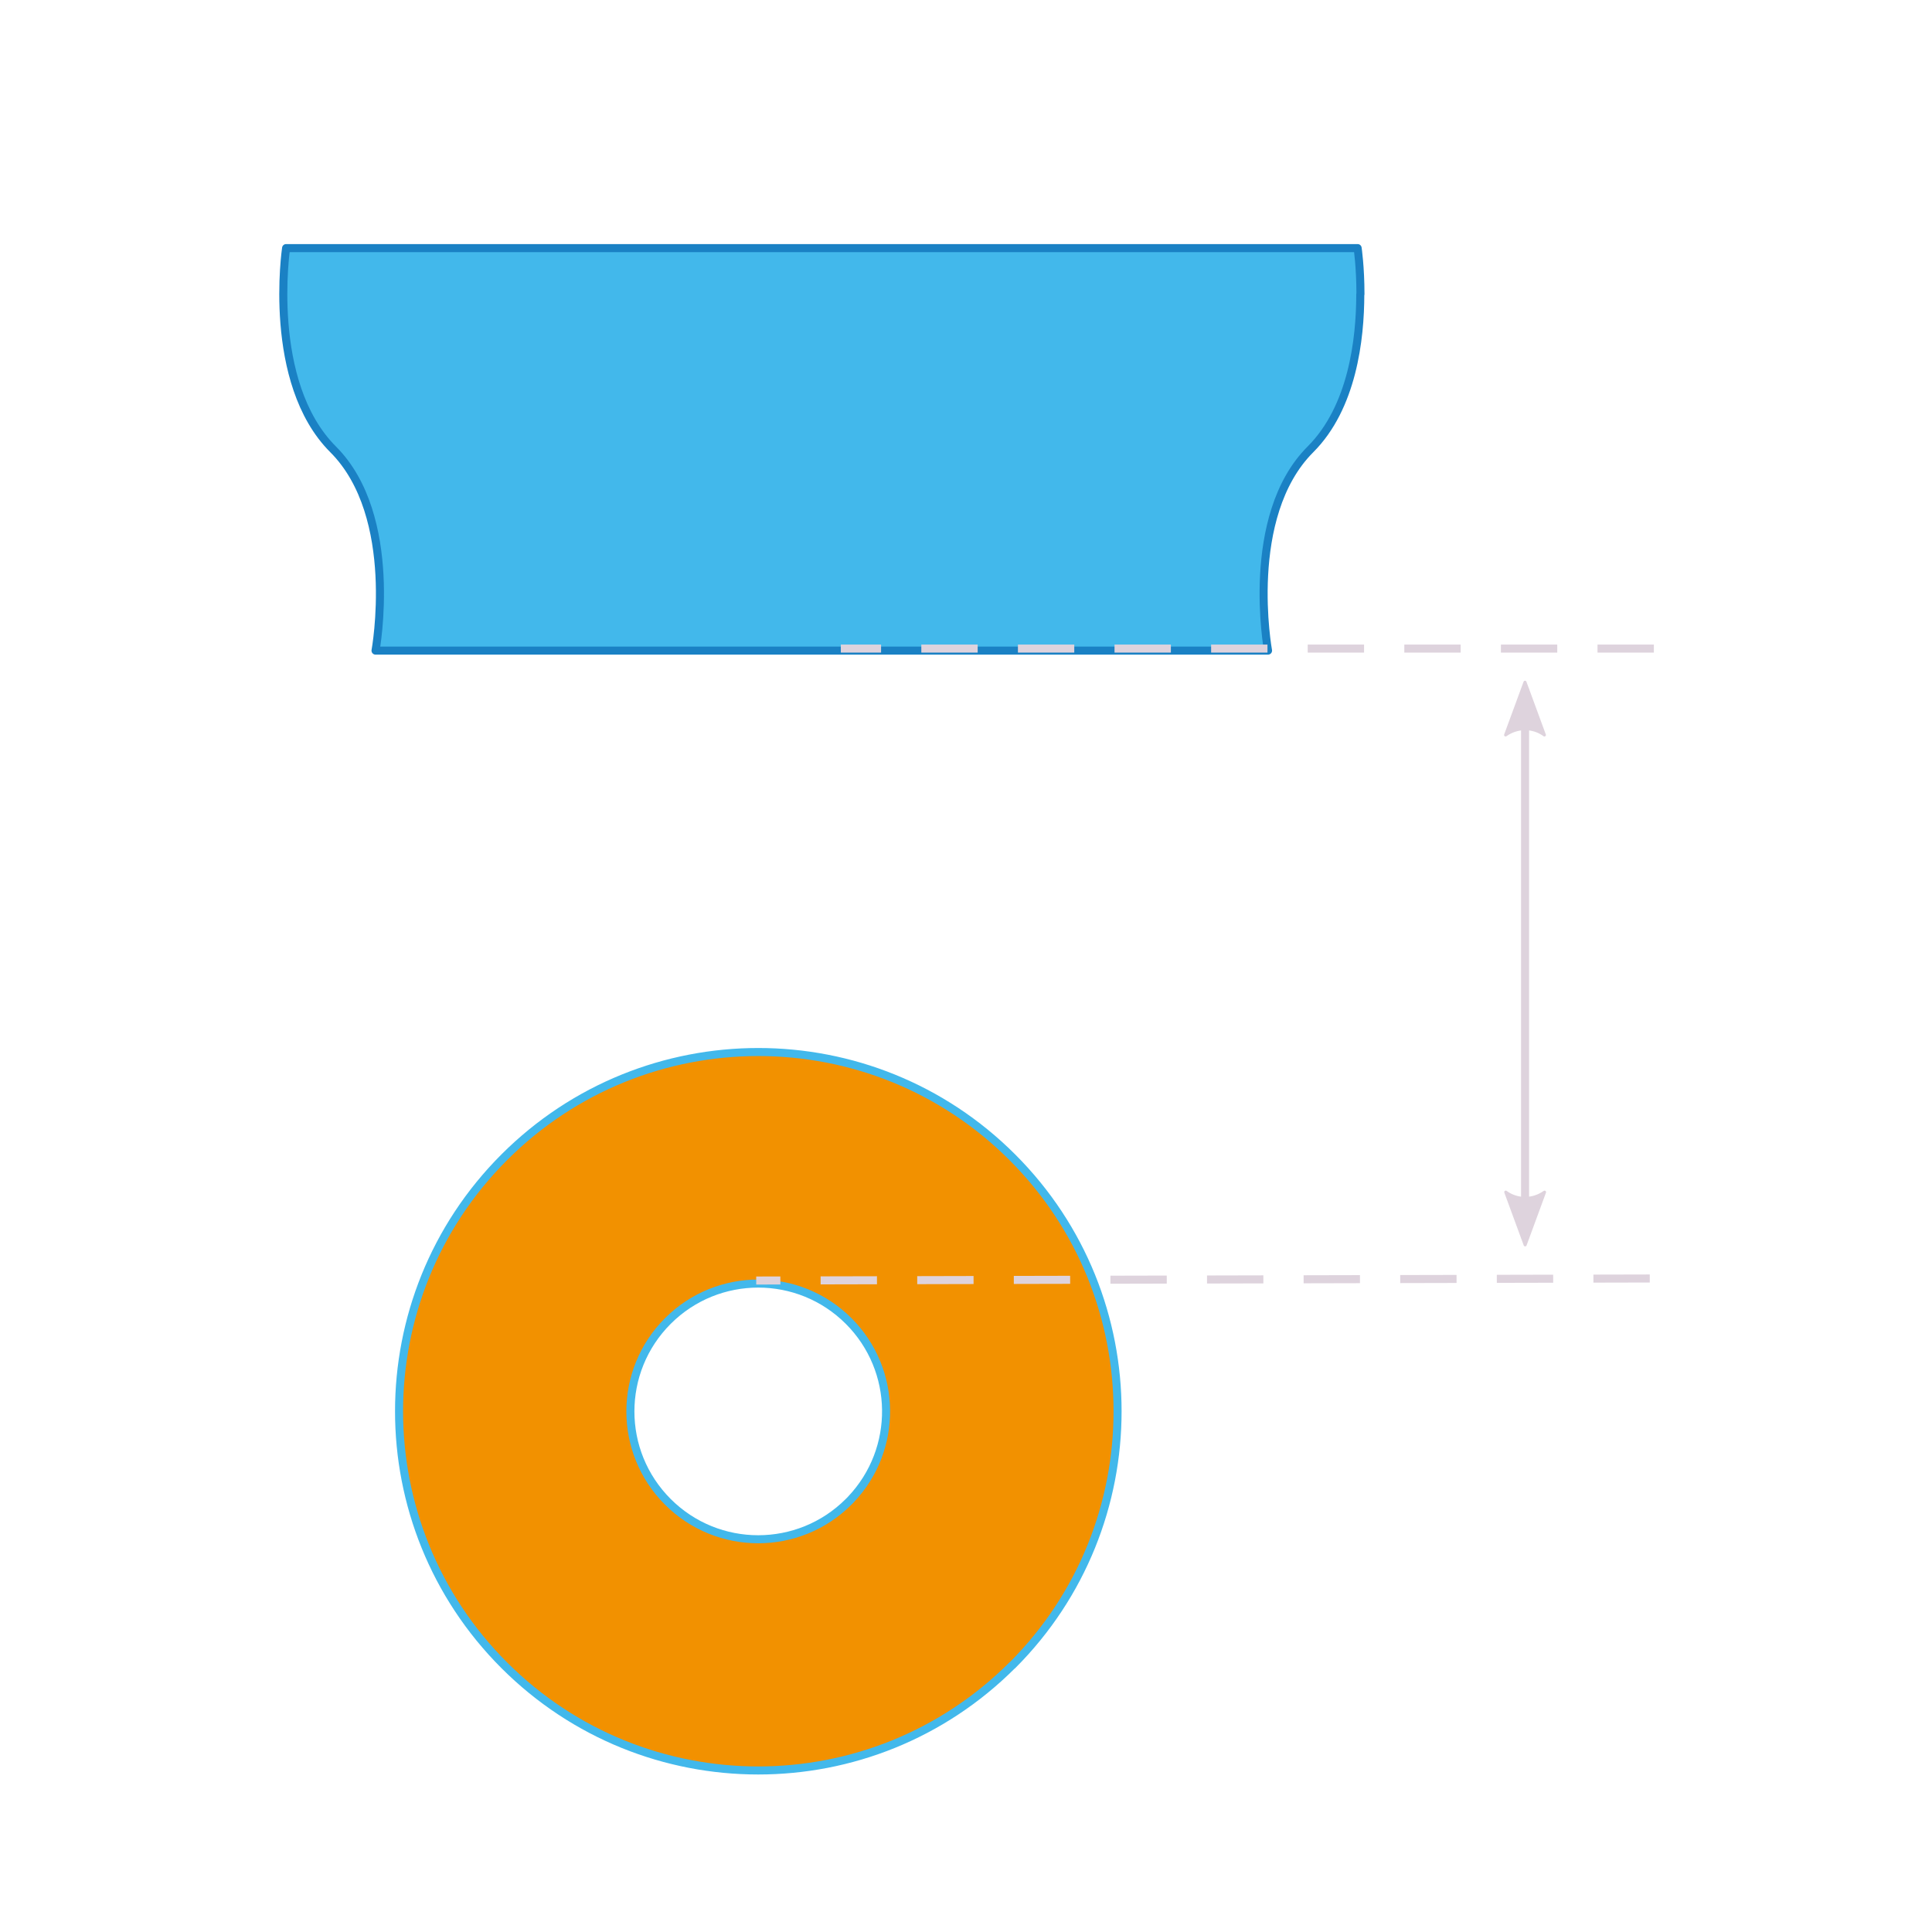
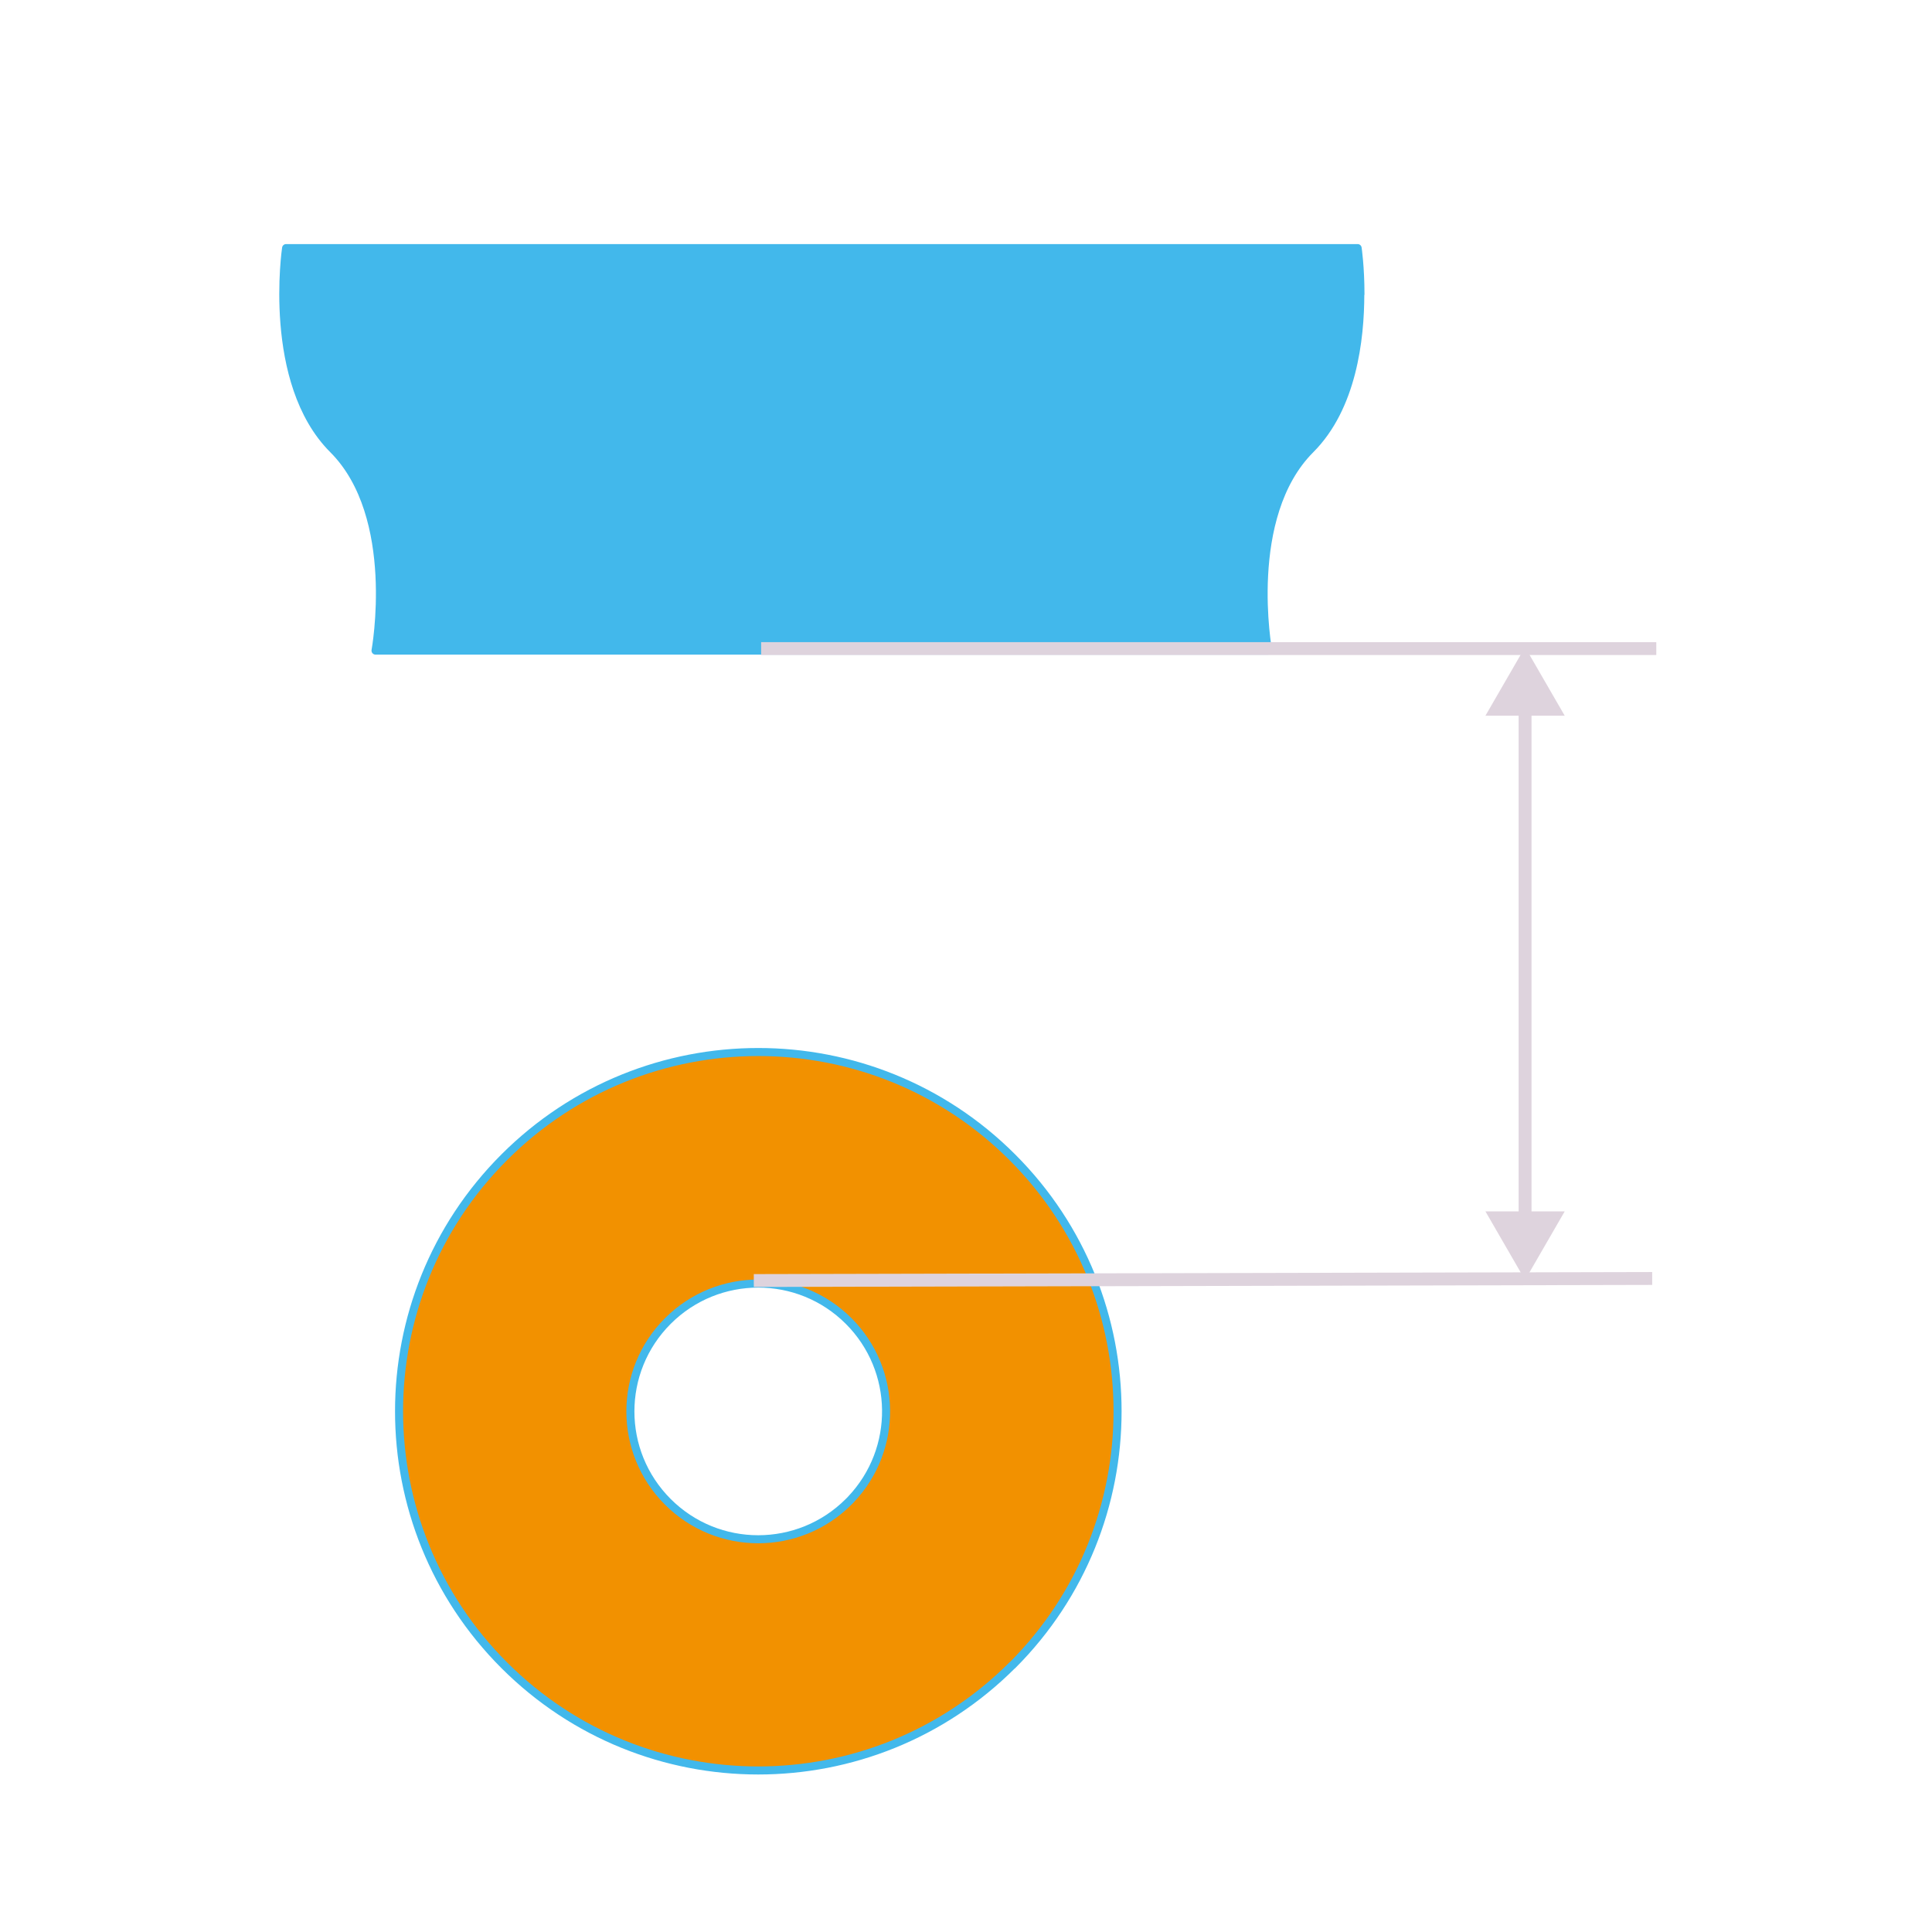
<svg xmlns="http://www.w3.org/2000/svg" id="Слой_1" data-name="Слой 1" width="240" height="240" viewBox="0 0 24 24" version="1.1">
  <defs id="defs159429">
+     <marker style="overflow:visible" id="marker1" refX="0" refY="0" orient="auto-start-reverse" markerWidth="1" markerHeight="1" viewBox="0 0 1 1" preserveAspectRatio="xMidYMid">
+       <path transform="scale(0.5)" style="fill:context-stroke;fill-rule:evenodd;stroke:context-stroke;stroke-width:1pt" d="M 5.77,0 -2.88,5 V -5 Z" id="path1" />
+     </marker>
+     <marker style="overflow:visible" id="Triangle" refX="0" refY="0" orient="auto-start-reverse" markerWidth="1" markerHeight="1" viewBox="0 0 1 1" preserveAspectRatio="xMidYMid">
+       <path transform="scale(0.5)" style="fill:context-stroke;fill-rule:evenodd;stroke:context-stroke;stroke-width:1pt" d="M 5.77,0 -2.88,5 V -5 Z" id="path135" />
+     </marker>
    <marker style="overflow:visible" id="marker2044" refX="0" refY="0" orient="auto">
      <path transform="scale(-0.6)" d="M 8.719,4.034 -2.207,0.016 8.719,-4.002 c -1.745,2.372 -1.735,5.617 -6e-7,8.035 z" style="fill:#ded3dd;fill-opacity:1;fill-rule:evenodd;stroke:#ded3dd;stroke-width:0.625;stroke-linejoin:round;stroke-opacity:1" id="path2042" />
    </marker>
    <marker style="overflow:visible" id="marker2034" refX="0" refY="0" orient="auto">
      <path transform="scale(0.6)" d="M 8.719,4.034 -2.207,0.016 8.719,-4.002 c -1.745,2.372 -1.735,5.617 -6e-7,8.035 z" style="fill:#ded3dd;fill-opacity:1;fill-rule:evenodd;stroke:#ded3dd;stroke-width:0.625;stroke-linejoin:round;stroke-opacity:1" id="path2032" />
    </marker>
    <style id="style159427">.cls-1{fill:#ded3dd;}</style>
    <marker style="overflow:visible" id="marker2034-9" refX="0" refY="0" orient="auto">
      <path transform="scale(0.6)" d="M 8.719,4.034 -2.207,0.016 8.719,-4.002 c -1.745,2.372 -1.735,5.617 -6e-7,8.035 z" style="fill:#ded3dd;fill-opacity:1;fill-rule:evenodd;stroke:#ded3dd;stroke-width:0.625;stroke-linejoin:round;stroke-opacity:1" id="path2032-1" />
    </marker>
    <marker style="overflow:visible" id="marker2044-2" refX="0" refY="0" orient="auto">
      <path transform="scale(-0.6)" d="M 8.719,4.034 -2.207,0.016 8.719,-4.002 c -1.745,2.372 -1.735,5.617 -6e-7,8.035 z" style="fill:#ded3dd;fill-opacity:1;fill-rule:evenodd;stroke:#ded3dd;stroke-width:0.625;stroke-linejoin:round;stroke-opacity:1" id="path2042-7" />
    </marker>
  </defs>
  <text xml:space="preserve" style="font-style:normal;font-weight:normal;font-size:40px;line-height:1.25;font-family:sans-serif;letter-spacing:0px;word-spacing:0px;fill:#ded3dd;fill-opacity:1;stroke:none" x="1" y="13" id="text1327">
    <tspan id="tspan1325" x="1" y="13" />
  </text>
-   <path style="fill:none;fill-opacity:1;stroke:#ded3dd;stroke-width:0.1;stroke-linecap:square;stroke-linejoin:round;stroke-miterlimit:4;stroke-dasharray:none;stroke-dashoffset:0;marker-start:url(#marker2034);marker-end:url(#marker2044);paint-order:fill markers stroke" d="M 18.945,8.607 V 15.332" id="path2025" />
+   <path style="fill:none;fill-opacity:1;stroke:#ded3dd;stroke-width:0.16;stroke-linecap:square;stroke-linejoin:round;stroke-miterlimit:4;stroke-dasharray:none;stroke-dashoffset:0;marker-start:url(#Triangle);marker-end:url(#marker1);paint-order:fill markers stroke" d="M 18.945,8.607 V 15.332" id="path2025" />
  <path id="circle1364-5-3-5" style="fill:#f29100;fill-opacity:1;stroke:#42b8eb;stroke-width:0.1;stroke-linecap:square;stroke-linejoin:round;stroke-miterlimit:4;stroke-dasharray:none;stroke-dashoffset:0;stroke-opacity:1;paint-order:fill markers stroke" d="m 12.575,20.688 a 4.462,4.463 45 0 0 5.49e-4,-6.312 4.462,4.463 45 0 0 -6.312,5.5e-4 4.462,4.463 45 0 0 5.49e-4,6.31 4.462,4.463 45 0 0 6.31,5.5e-4 z M 10.571,18.627 a 1.588,1.588 45 0 1 -0.029,0.029 1.588,1.588 45 0 1 -2.246,1.93e-4 1.588,1.588 45 0 1 1.96e-4,-2.246 1.588,1.588 45 0 1 2.246,-1.96e-4 1.588,1.588 45 0 1 0.028,2.217 z" />
-   <path d="m 16.898,3.654 c -1.91e-4,0.562 -0.098,1.407 -0.619,1.928 -0.833,0.833 -0.527,2.5 -0.527,2.5 h -0.234 -0.043 -4.576 -1.381 -4.576 -0.043 -0.234 c 0,0 0.306,-1.667 -0.527,-2.5 -0.833,-0.833 -0.584,-2.5 -0.584,-2.5 h 1.346 0.043 4.576 1.381 4.576 0.043 1.346 c 0,0 0.035,0.235 0.035,0.572 z" style="fill:#42b8eb;stroke:#1a81c4;stroke-width:0.1;stroke-linecap:square;stroke-linejoin:round;paint-order:fill markers stroke" id="path4" />
-   <path style="fill:none;fill-opacity:1;stroke:#ded3dd;stroke-width:0.1;stroke-linecap:square;stroke-linejoin:round;stroke-miterlimit:4;stroke-dasharray:0.6, 0.6;stroke-dashoffset:0;paint-order:fill markers stroke" d="m 20.495,8.057 -10,-2.49e-4" id="path2028" />
-   <path style="fill:none;fill-opacity:1;stroke:#ded3dd;stroke-width:0.1;stroke-linecap:square;stroke-linejoin:round;stroke-miterlimit:4;stroke-dasharray:0.6, 0.6;stroke-dashoffset:0;paint-order:fill markers stroke" d="m 20.444,15.882 -11,0.025" id="path3" />
+   <path d="m 16.898,3.654 c -1.91e-4,0.562 -0.098,1.407 -0.619,1.928 -0.833,0.833 -0.527,2.5 -0.527,2.5 h -0.234 -0.043 -4.576 -1.381 -4.576 -0.043 -0.234 c 0,0 0.306,-1.667 -0.527,-2.5 -0.833,-0.833 -0.584,-2.5 -0.584,-2.5 h 1.346 0.043 4.576 1.381 4.576 0.043 1.346 c 0,0 0.035,0.235 0.035,0.572 z" style="fill:#42b8eb;stroke:#42b8eb;stroke-width:0.1;stroke-linecap:square;stroke-linejoin:round;paint-order:fill markers stroke;stroke-opacity:1" id="path4" />
+   <path style="fill:none;fill-opacity:1;stroke:#ded3dd;stroke-width:0.16;stroke-linecap:square;stroke-linejoin:round;stroke-miterlimit:4;stroke-dasharray:none;stroke-dashoffset:0;paint-order:fill markers stroke" d="M 20.495,8.057 9.535,8.057" id="path2028" />
+   <path style="fill:none;fill-opacity:1;stroke:#ded3dd;stroke-width:0.16;stroke-linecap:square;stroke-linejoin:round;stroke-miterlimit:4;stroke-dasharray:none;stroke-dashoffset:0;paint-order:fill markers stroke" d="m 20.444,15.882 -11,0.025" id="path3" />
</svg>
